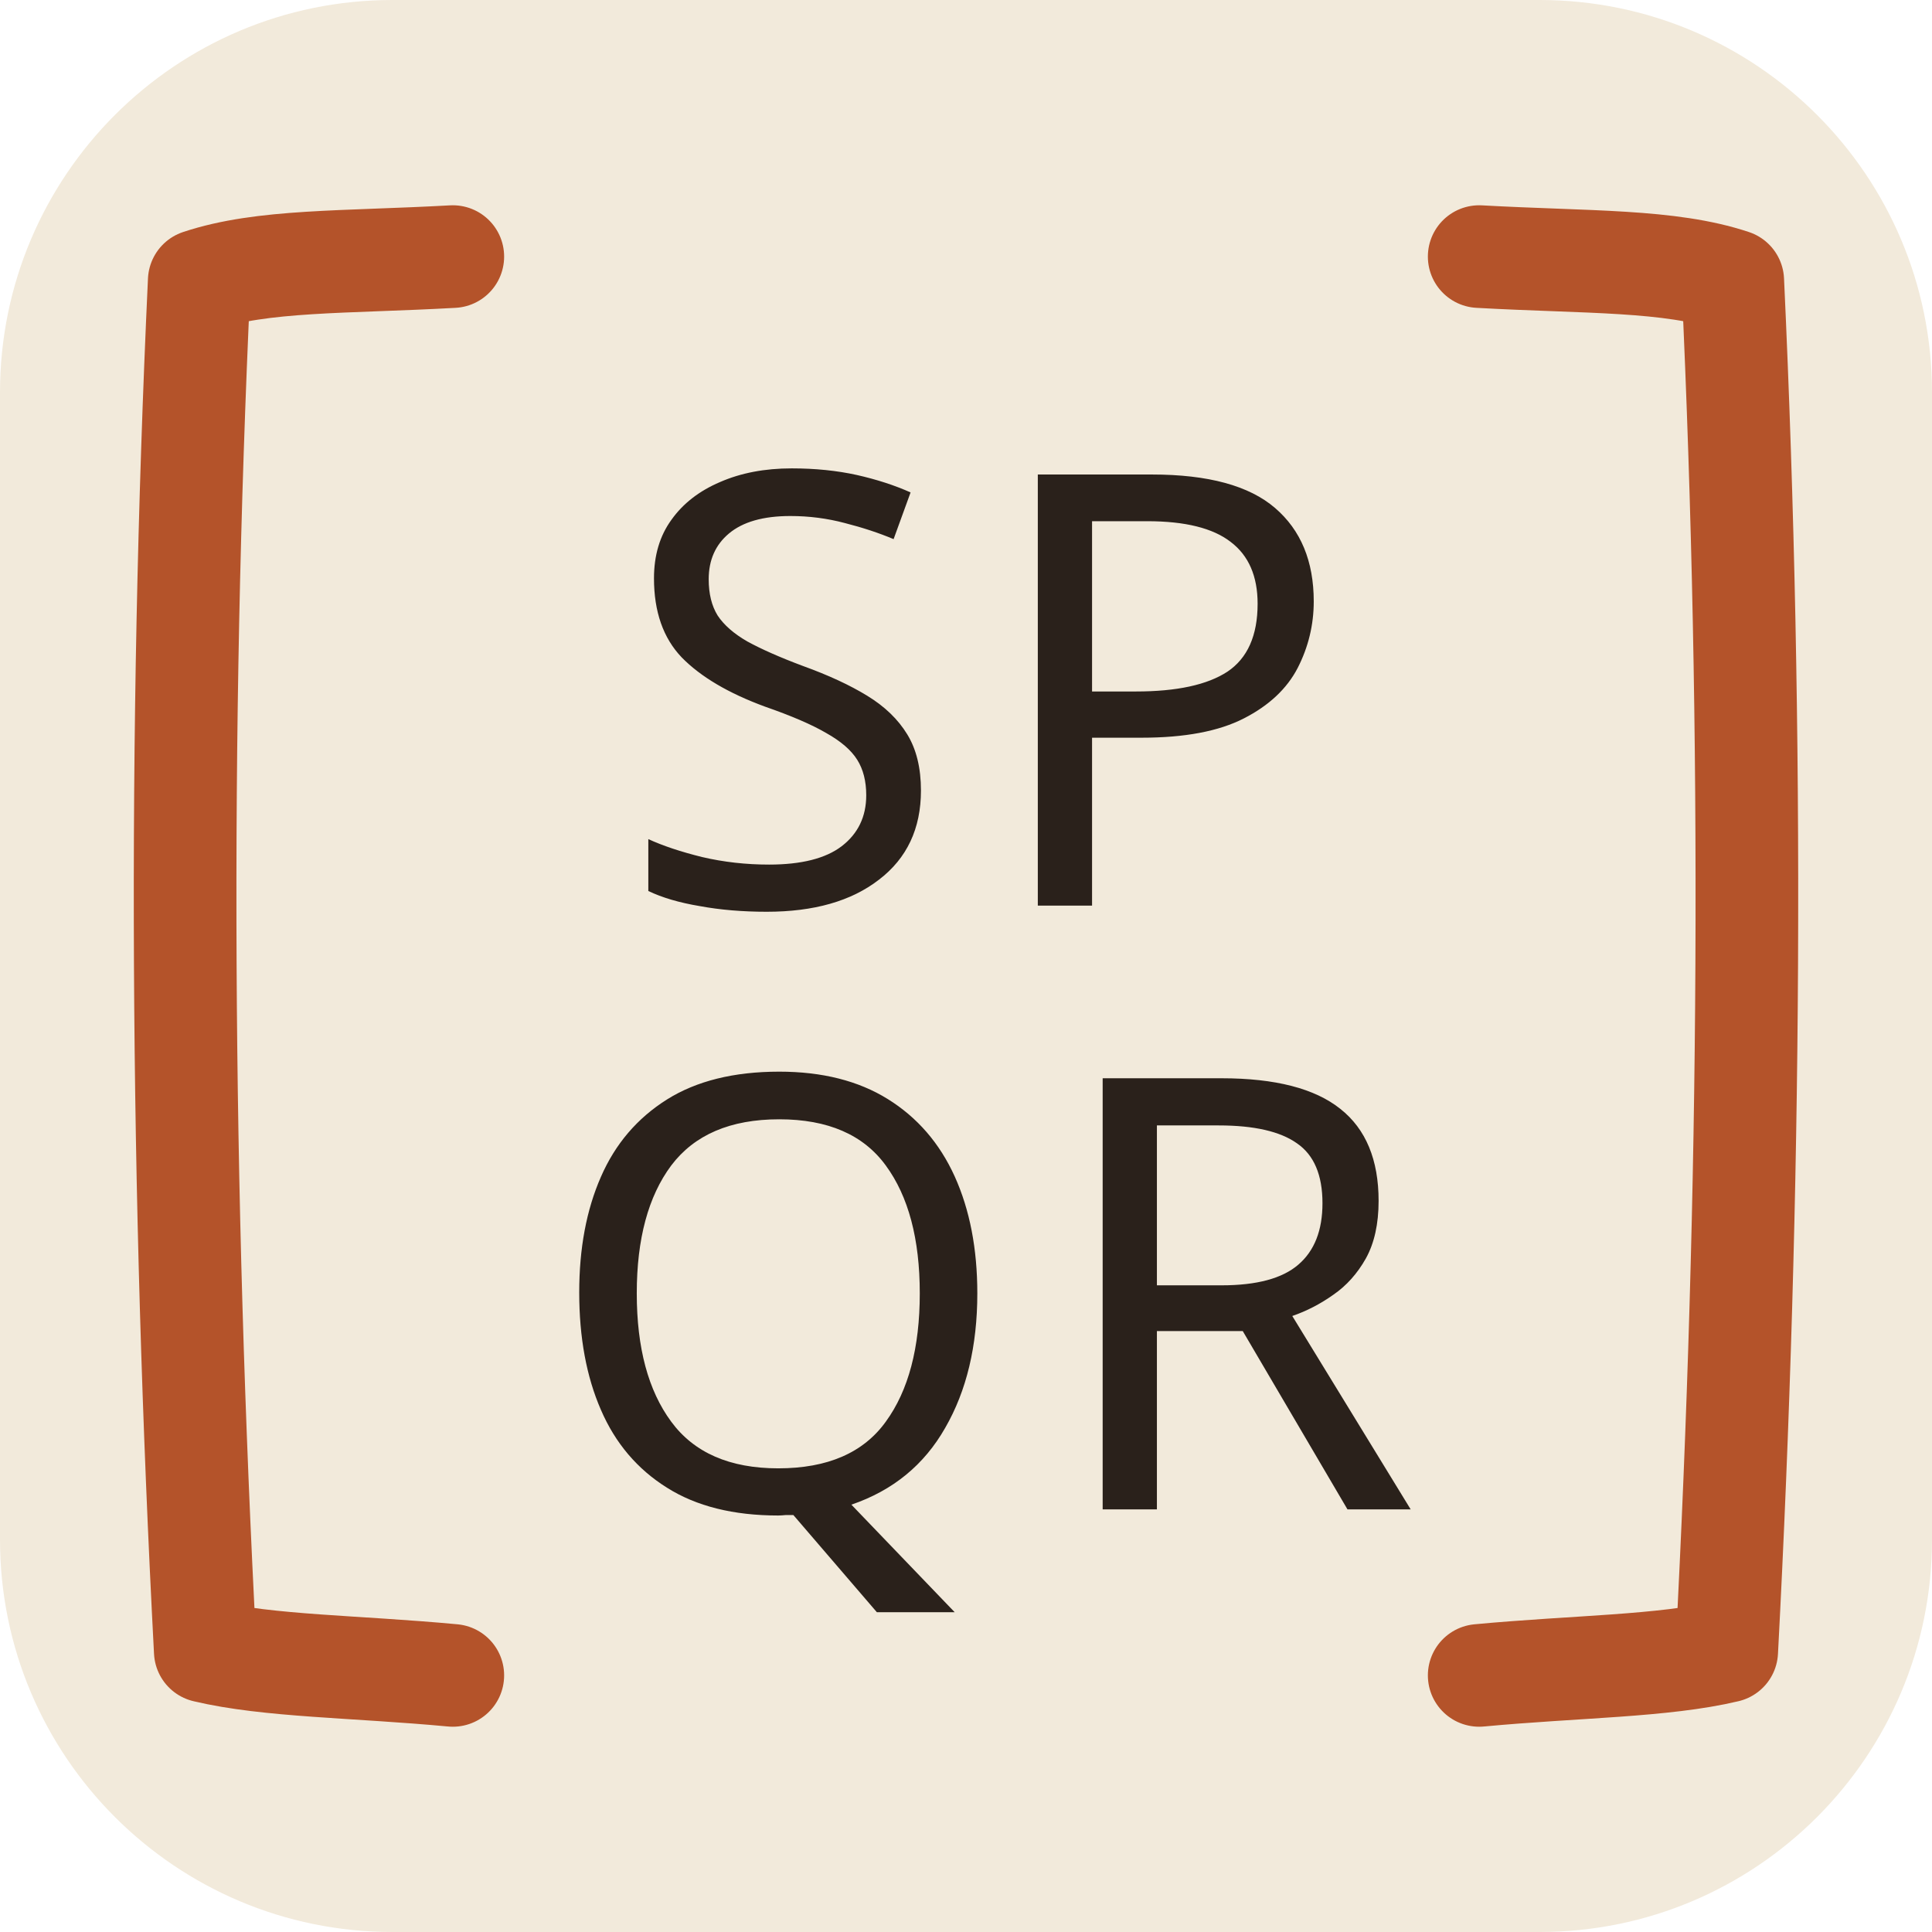
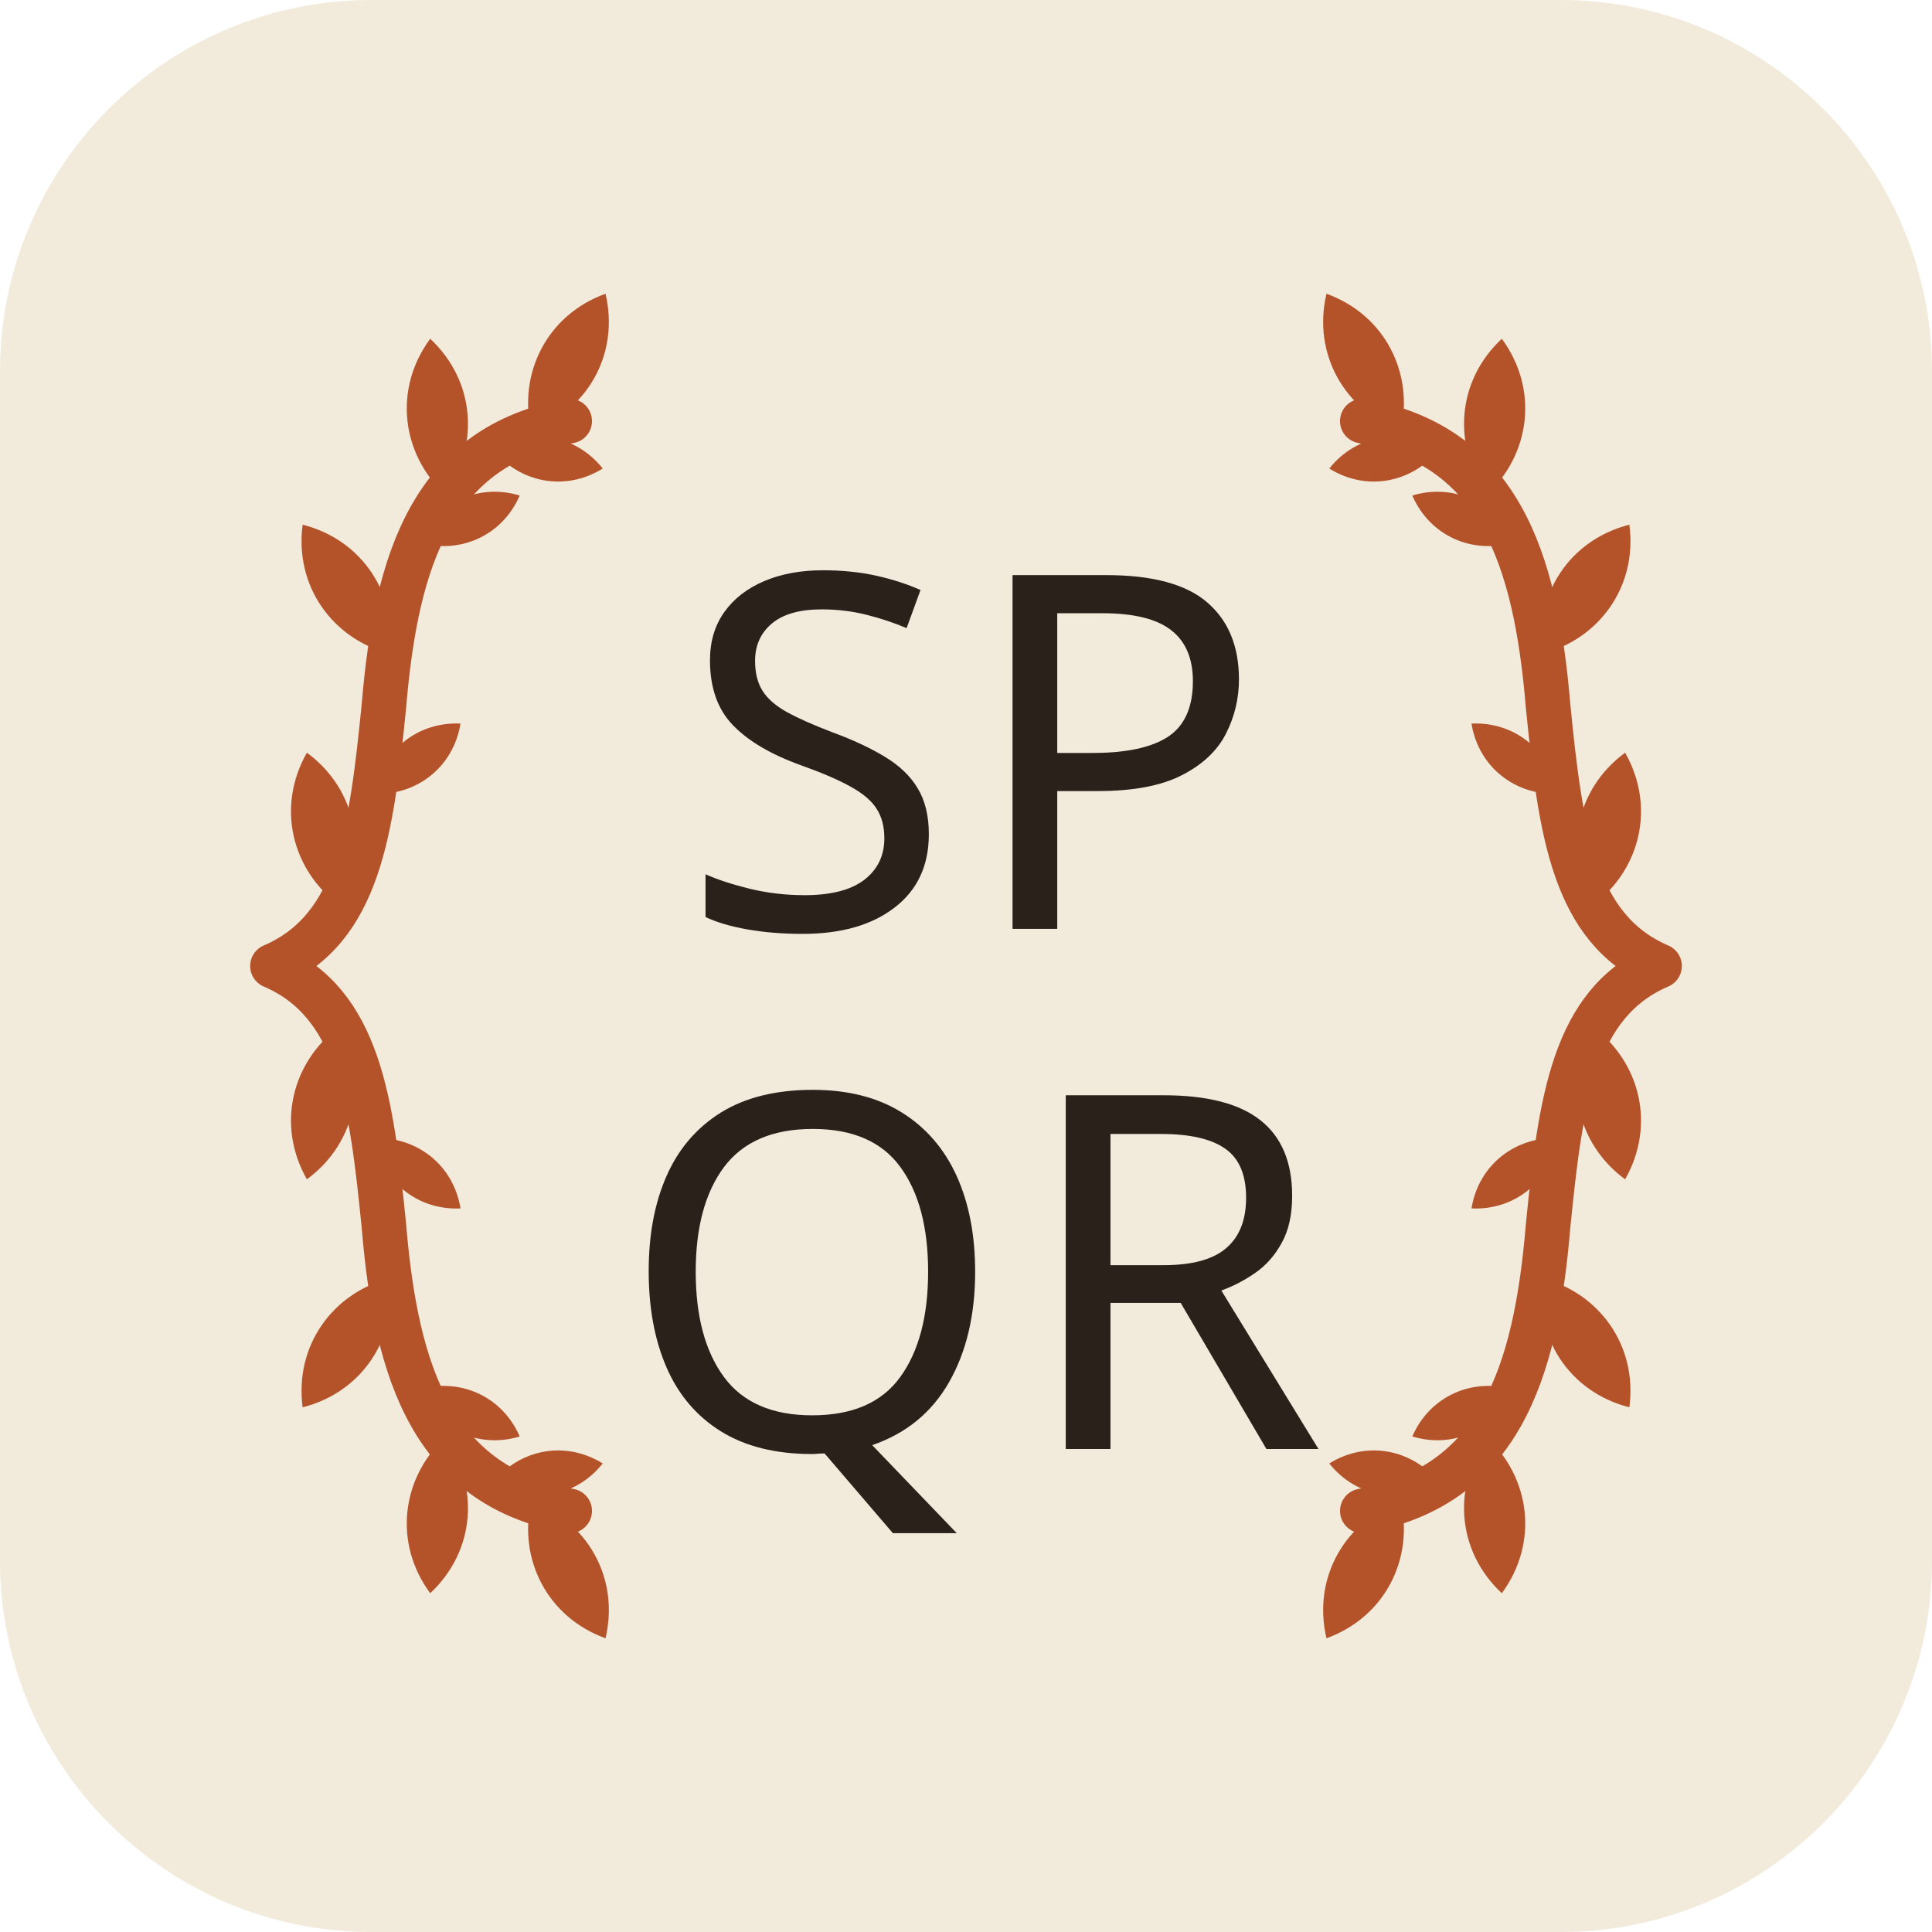
- <svg xmlns="http://www.w3.org/2000/svg" viewBox="0 0 64 64">
-   <rect width="64" height="64" rx="13" fill="#f2eadb" />
-   <g fill="none" stroke="#b4532a" stroke-width="3.4" stroke-linecap="round" stroke-linejoin="round">
-     <path d="M15 8.5c-3.6.2-6.3.1-8.4.8-.7 15-.6 30.2.2 45.4 2.1.5 5 .5 8.2.8" />
-     <path d="M49 8.5c3.6.2 6.3.1 8.4.8.7 15 .6 30.2-.2 45.4-2.1.5-5 .5-8.2.8" />
+ <svg xmlns="http://www.w3.org/2000/svg" viewBox="20 -23 156 156">
+   <rect x="20" y="-23" width="156" height="156" rx="30" fill="#f2eadb" />
+   <path d="M42 55C49 52 50 44 51 34C52 22 55 13 66 11M42 55C49 58 50 66 51 76C52 88 55 97 66 99" fill="none" stroke="#b4532a" stroke-width="3.6" stroke-linecap="round" />
+   <g fill="#b4532a">
+     <path d="M0 0C3.4-3 8.4-3.2 12 0C8.4 3.2 3.4 3 0 0Z" transform="translate(47.4 50.1) rotate(-102) scale(1.05)" />
+     <path d="M0 0C3.4-3 8.4-3.2 12 0C8.4 3.2 3.4 3 0 0Z" transform="translate(50.2 41.1) rotate(-39.1) scale(0.75)" />
+     <path d="M0 0C3.4-3 8.4-3.2 12 0C8.4 3.2 3.4 3 0 0Z" transform="translate(51.5 29.8) rotate(-124.1) scale(1.05)" />
+     <path d="M0 0C3.4-3 8.4-3.2 12 0C8.4 3.2 3.4 3 0 0Z" transform="translate(53.8 20.8) rotate(-24.9) scale(0.75)" />
+     <path d="M0 0C3.4-3 8.4-3.2 12 0C8.4 3.2 3.4 3 0 0Z" transform="translate(55.9 16.9) rotate(-95.3) scale(1.05)" />
+     <path d="M0 0C3.4-3 8.4-3.2 12 0C8.4 3.2 3.4 3 0 0Z" transform="translate(59.8 13.3) rotate(9.8) scale(0.75)" />
+     <path d="M0 0C3.4-3 8.4-3.2 12 0C8.4 3.2 3.4 3 0 0Z" transform="translate(62.9 11.8) rotate(-61.6) scale(1.05)" />
+     <path d="M0 0C3.4-3 8.4-3.2 12 0C8.4 3.2 3.4 3 0 0Z" transform="translate(47.4 59.9) rotate(102) scale(1.05)" />
+     <path d="M0 0C3.4-3 8.4-3.2 12 0C8.4 3.2 3.4 3 0 0Z" transform="translate(50.2 68.9) rotate(39.1) scale(0.75)" />
+     <path d="M0 0C3.4-3 8.4-3.2 12 0C8.4 3.2 3.4 3 0 0Z" transform="translate(51.5 80.2) rotate(124.1) scale(1.05)" />
+     <path d="M0 0C3.4-3 8.4-3.2 12 0C8.4 3.2 3.4 3 0 0Z" transform="translate(53.8 89.2) rotate(24.9) scale(0.75)" />
+     <path d="M0 0C3.4-3 8.4-3.2 12 0C8.4 3.2 3.4 3 0 0Z" transform="translate(55.9 93.1) rotate(95.3) scale(1.05)" />
+     <path d="M0 0C3.4-3 8.4-3.2 12 0C8.4 3.2 3.4 3 0 0Z" transform="translate(59.8 96.7) rotate(-9.8) scale(0.75)" />
+     <path d="M0 0C3.4-3 8.4-3.2 12 0C8.4 3.2 3.4 3 0 0Z" transform="translate(62.9 98.2) rotate(61.6) scale(1.05)" />
  </g>
-   <g fill="#2a211b" font-family="Bree Serif" font-size="20" text-anchor="middle">
-     <text x="32.5" y="30" letter-spacing="1">SP</text>
-     <text x="32.5" y="50" letter-spacing="1">QR</text>
+   <path d="M154 55C147 52 146 44 145 34C144 22 141 13 130 11M154 55C147 58 146 66 145 76C144 88 141 97 130 99" fill="none" stroke="#b4532a" stroke-width="3.6" stroke-linecap="round" />
+   <g fill="#b4532a">
+     <path d="M0 0C3.4-3 8.4-3.2 12 0C8.4 3.2 3.4 3 0 0Z" transform="translate(148.6 50.1) rotate(282) scale(1.05)" />
+     <path d="M0 0C3.4-3 8.4-3.2 12 0C8.4 3.2 3.4 3 0 0Z" transform="translate(145.8 41.1) rotate(219.1) scale(0.75)" />
+     <path d="M0 0C3.4-3 8.4-3.2 12 0C8.4 3.2 3.4 3 0 0Z" transform="translate(144.5 29.8) rotate(304.1) scale(1.05)" />
+     <path d="M0 0C3.4-3 8.4-3.2 12 0C8.4 3.2 3.4 3 0 0Z" transform="translate(142.2 20.8) rotate(204.9) scale(0.75)" />
+     <path d="M0 0C3.4-3 8.4-3.2 12 0C8.4 3.2 3.4 3 0 0Z" transform="translate(140.1 16.9) rotate(275.3) scale(1.05)" />
+     <path d="M0 0C3.4-3 8.4-3.2 12 0C8.4 3.2 3.4 3 0 0Z" transform="translate(136.2 13.3) rotate(170.2) scale(0.75)" />
+     <path d="M0 0C3.4-3 8.4-3.2 12 0C8.4 3.2 3.4 3 0 0Z" transform="translate(133.1 11.8) rotate(241.6) scale(1.05)" />
+     <path d="M0 0C3.4-3 8.4-3.2 12 0C8.4 3.2 3.4 3 0 0Z" transform="translate(148.6 59.9) rotate(78) scale(1.05)" />
+     <path d="M0 0C3.4-3 8.4-3.2 12 0C8.4 3.2 3.4 3 0 0Z" transform="translate(145.8 68.9) rotate(140.9) scale(0.75)" />
+     <path d="M0 0C3.4-3 8.4-3.2 12 0C8.4 3.2 3.4 3 0 0Z" transform="translate(144.5 80.2) rotate(55.9) scale(1.05)" />
+     <path d="M0 0C3.4-3 8.4-3.2 12 0C8.4 3.2 3.4 3 0 0Z" transform="translate(142.2 89.2) rotate(155.1) scale(0.75)" />
+     <path d="M0 0C3.4-3 8.4-3.2 12 0C8.4 3.2 3.4 3 0 0Z" transform="translate(140.1 93.1) rotate(84.7) scale(1.05)" />
+     <path d="M0 0C3.4-3 8.4-3.2 12 0C8.4 3.2 3.4 3 0 0Z" transform="translate(136.2 96.7) rotate(189.8) scale(0.75)" />
+     <path d="M0 0C3.4-3 8.4-3.2 12 0C8.4 3.2 3.4 3 0 0Z" transform="translate(133.1 98.2) rotate(118.4) scale(1.05)" />
+   </g>
+   <g fill="#2a211b" font-family="Bree Serif" font-size="40" text-anchor="middle" letter-spacing="1">
+     <text x="98.5" y="52">SP</text>
+     <text x="98.5" y="94">QR</text>
  </g>
</svg>
